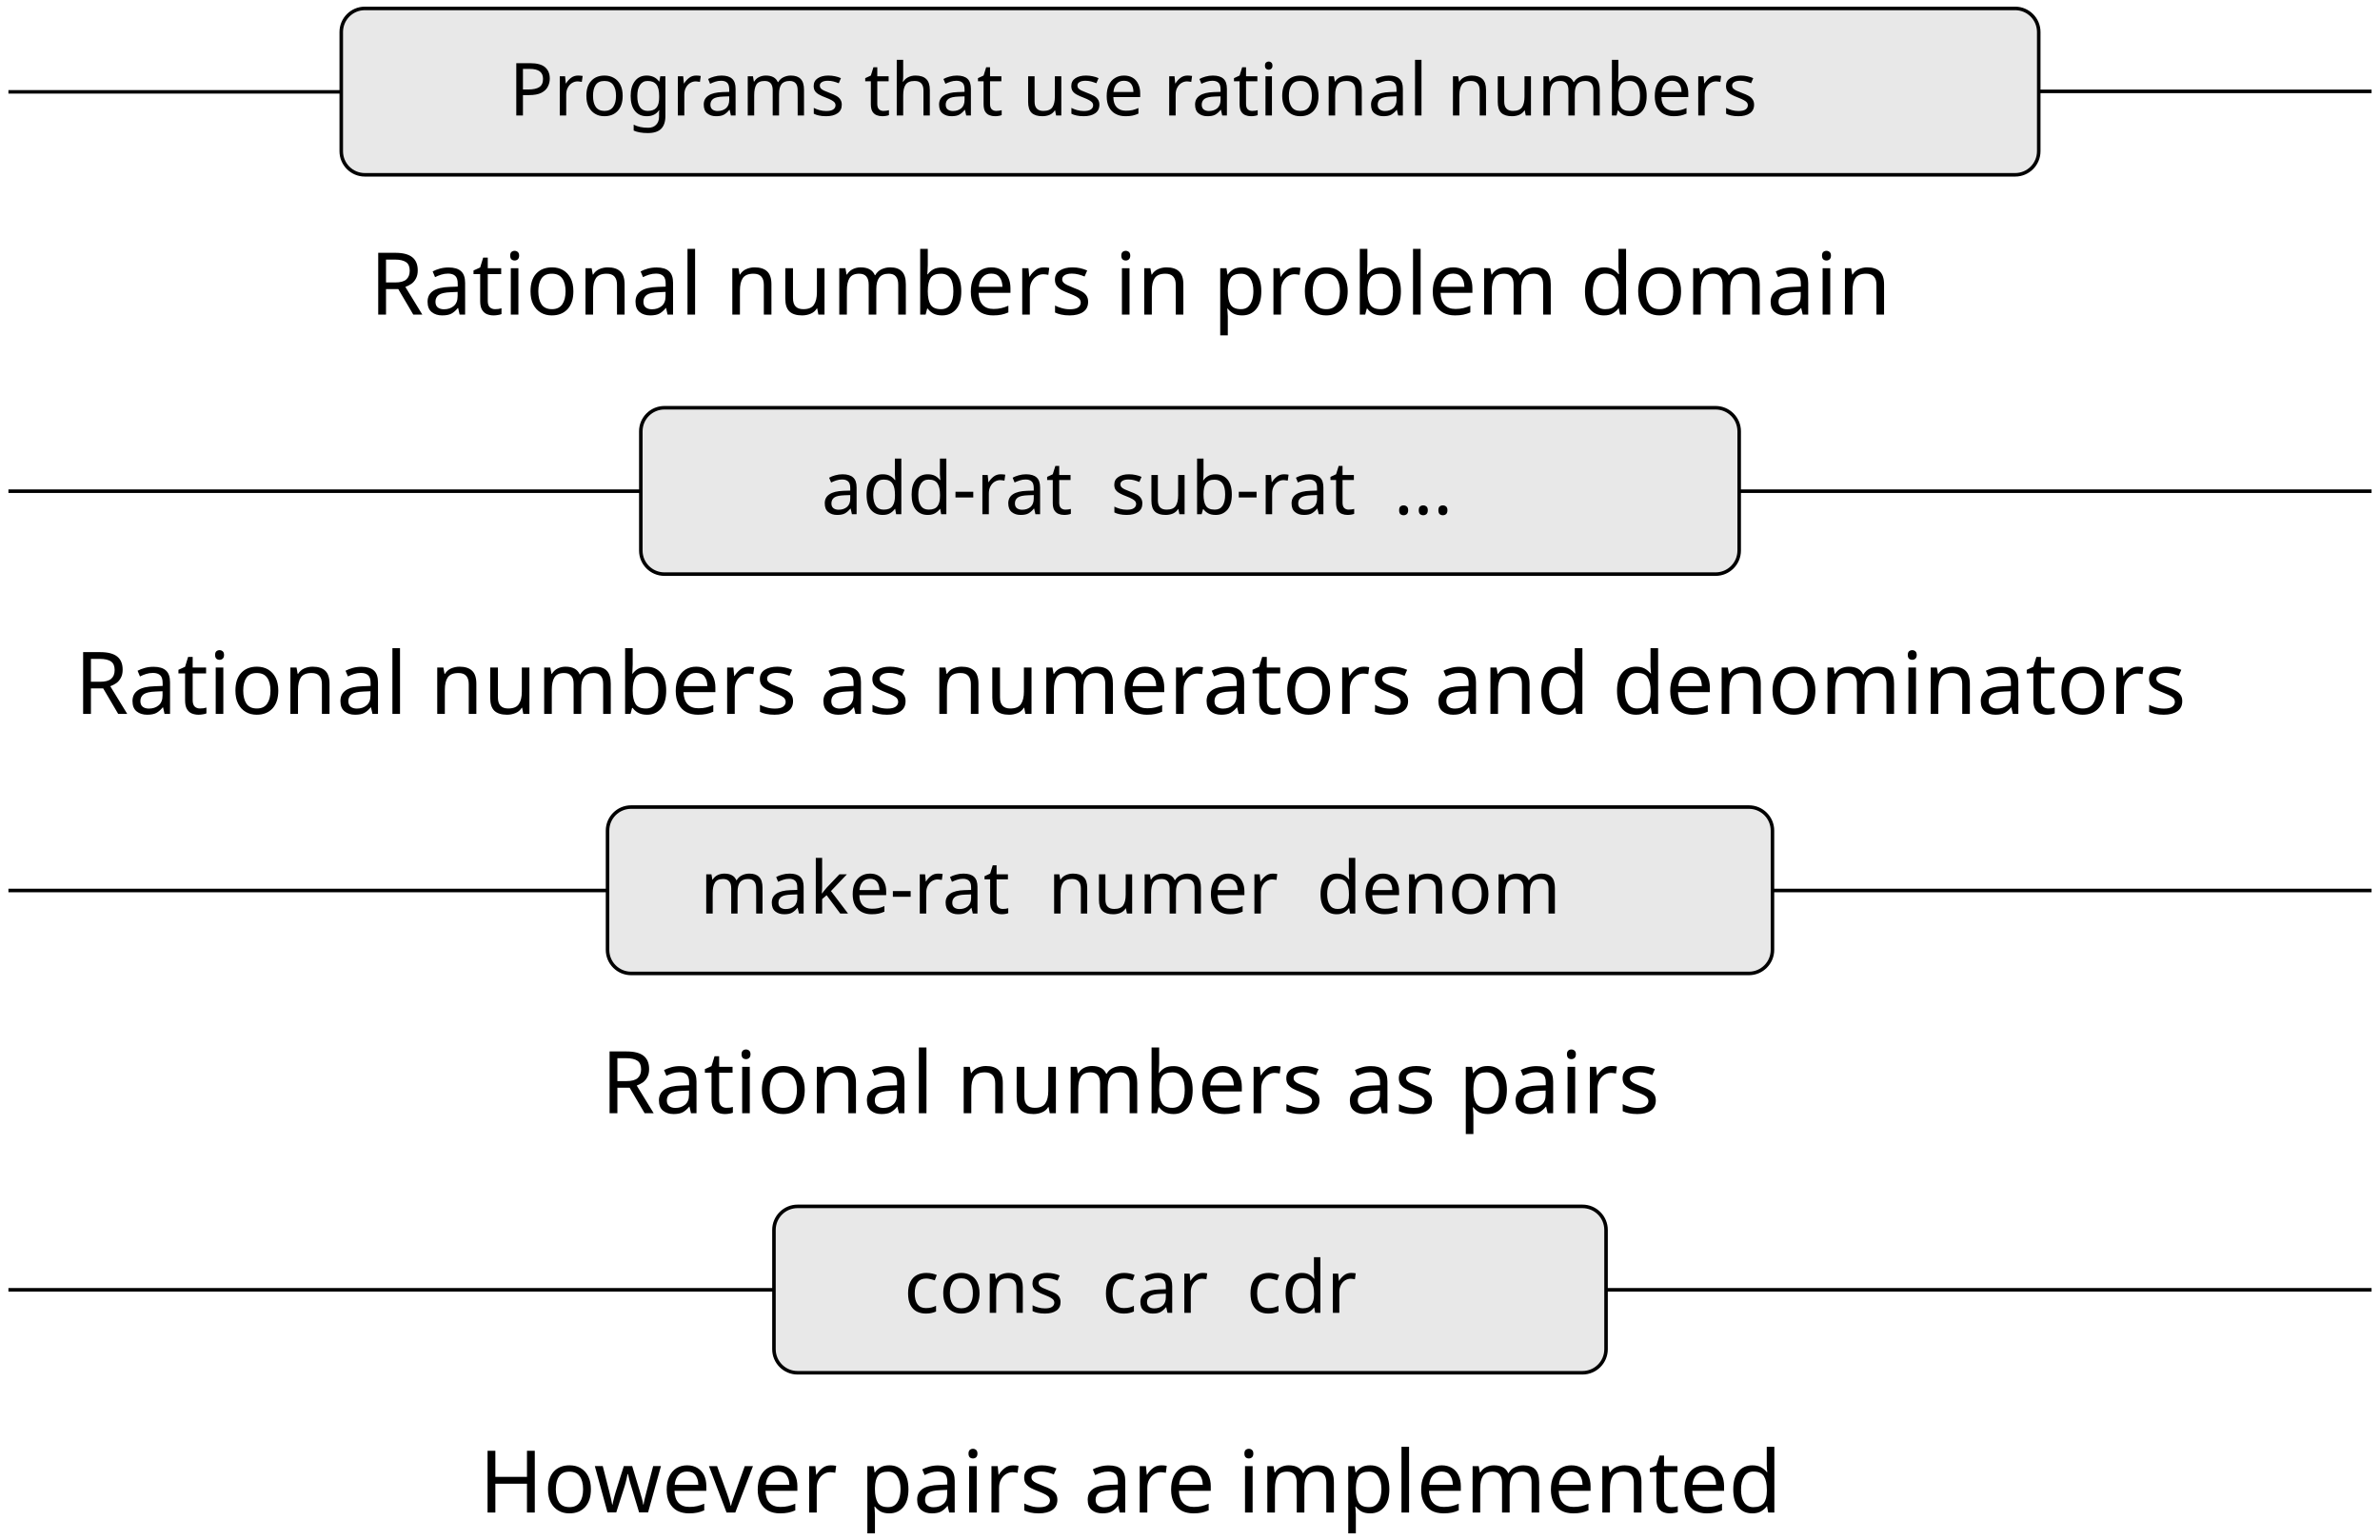
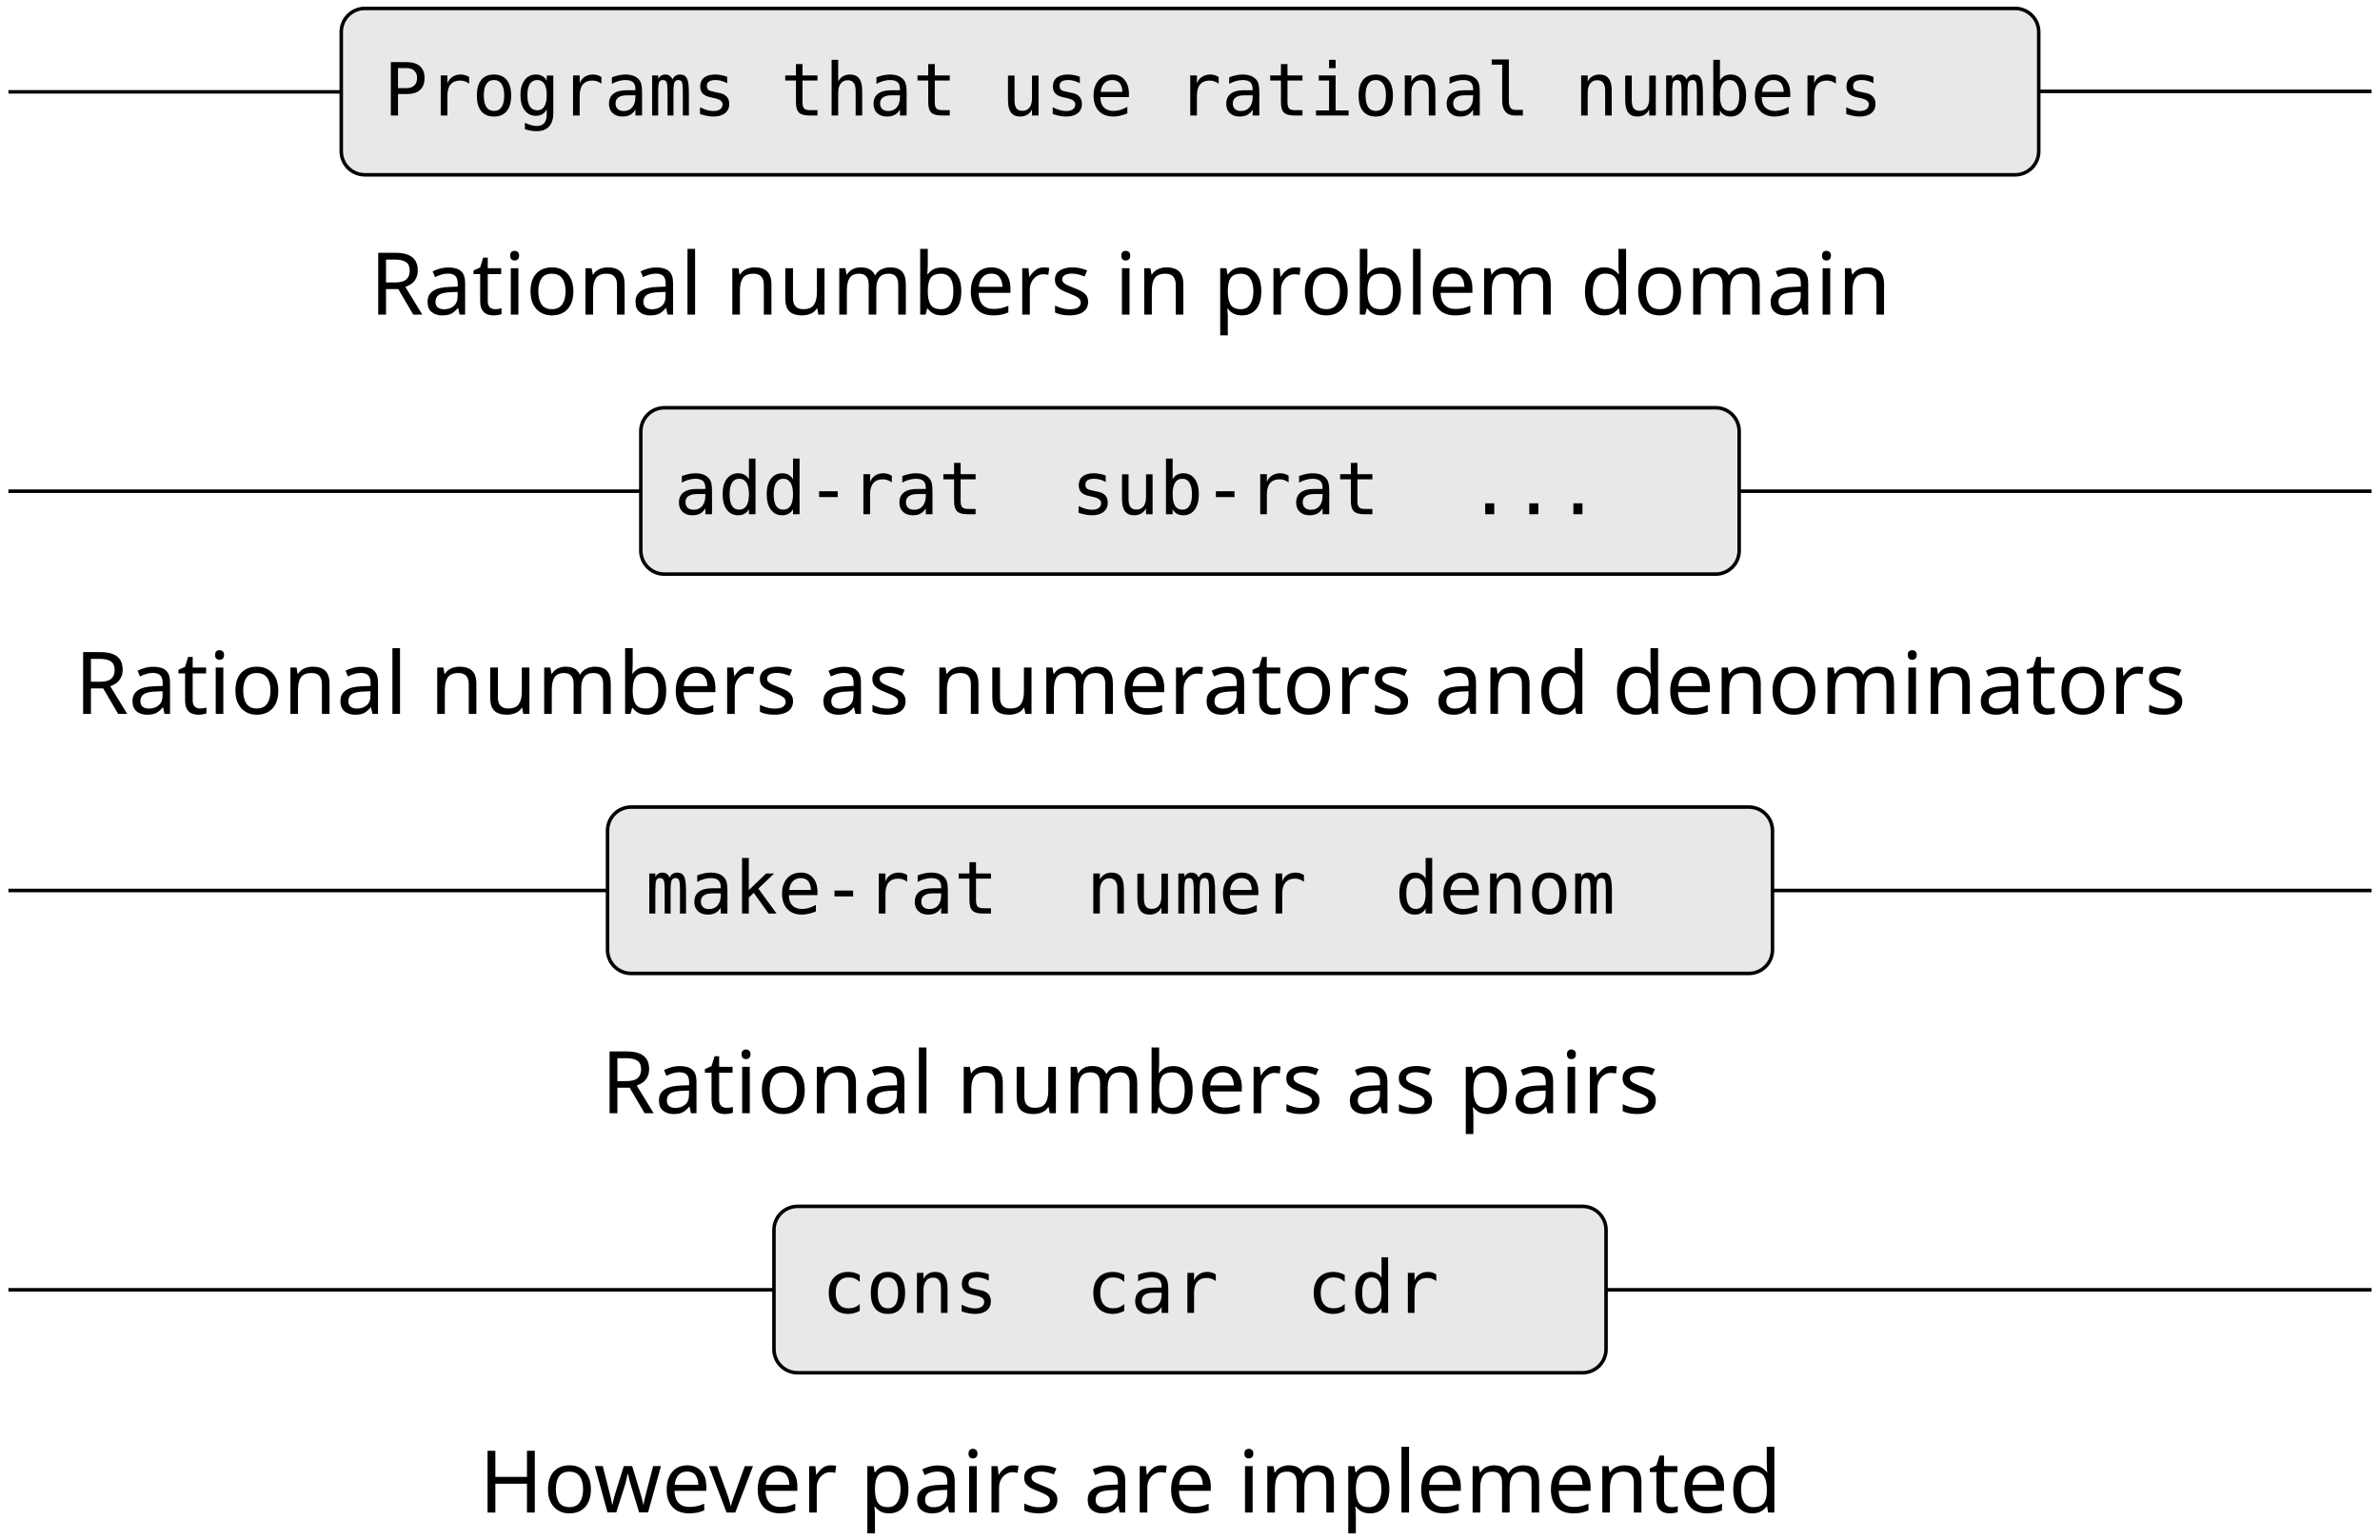
<svg xmlns="http://www.w3.org/2000/svg" width="357.531" height="231.321" id="svg4113" version="1.1" style="display:inline">
  <defs id="defs4115" />
  <g id="layer6" style="display:inline" transform="translate(-53.73425,-46.09643)">
    <rect style="fill:#e8e8e8;fill-opacity:1;stroke:#000000;stroke-width:0.531;stroke-linecap:round;stroke-linejoin:round;stroke-miterlimit:4;stroke-opacity:1;stroke-dasharray:none;stroke-dashoffset:0;display:inline" id="rect4103" width="255" height="25" x="105" y="47.362" rx="3.543" ry="3.543" />
    <rect style="fill:#e8e8e8;fill-opacity:1;stroke:#000000;stroke-width:0.531;stroke-linecap:round;stroke-linejoin:round;stroke-miterlimit:4;stroke-opacity:1;stroke-dasharray:none;stroke-dashoffset:0;display:inline" id="rect4103-6" width="165" height="25" x="150" y="107.362" rx="3.543" ry="3.543" />
    <rect style="fill:#e8e8e8;fill-opacity:1;stroke:#000000;stroke-width:0.531;stroke-linecap:round;stroke-linejoin:round;stroke-miterlimit:4;stroke-opacity:1;stroke-dasharray:none;stroke-dashoffset:0;display:inline" id="rect4103-5" width="175" height="25" x="145" y="167.362" rx="3.543" ry="3.543" />
    <rect style="fill:#e8e8e8;fill-opacity:1;stroke:#000000;stroke-width:0.531;stroke-linecap:round;stroke-linejoin:round;stroke-miterlimit:4;stroke-opacity:1;stroke-dasharray:none;stroke-dashoffset:0;display:inline" id="rect4103-69" width="125" height="25" x="170" y="227.362" rx="3.543" ry="3.543" />
  </g>
  <g id="layer3" style="display:inline" transform="translate(-53.73425,-46.09643)">
-     <text xml:space="preserve" style="font-size:13px;font-style:normal;font-variant:normal;font-weight:normal;font-stretch:normal;text-align:center;line-height:125%;letter-spacing:0px;word-spacing:0px;text-anchor:middle;fill:#000000;fill-opacity:1;stroke:none;font-family:Linux Biolinum O;-inkscape-font-specification:Linux Biolinum O" x="232.429" y="63.451" id="text6868">
-       <tspan id="tspan6870" x="232.429" y="63.451" style="font-size:11px;font-style:normal;font-variant:normal;font-weight:normal;font-stretch:normal;font-family:Inconsolata LGC;-inkscape-font-specification:Inconsolata LGC">Programs that use rational numbers</tspan>
+     <text xml:space="preserve" style="font-size:13px;font-style:normal;font-variant:normal;font-weight:normal;font-stretch:normal;text-align:center;line-height:125%;letter-spacing:0px;word-spacing:0px;text-anchor:middle;fill:#000000;fill-opacity:1;stroke:none;font-family:Libertinus Sans;-inkscape-font-specification:Libertinus Sans" x="232.429" y="63.451" id="text6868">
+       <tspan id="tspan6870" x="232.429" y="63.451" style="font-size:11px;font-style:normal;font-variant:normal;font-weight:normal;font-stretch:normal;font-family:Inconsolata;-inkscape-font-specification:Inconsolata">Programs that use rational numbers</tspan>
    </text>
-     <text xml:space="preserve" style="font-size:13px;font-style:normal;font-variant:normal;font-weight:normal;font-stretch:normal;text-align:center;line-height:125%;letter-spacing:0px;word-spacing:0px;text-anchor:middle;fill:#000000;fill-opacity:1;stroke:none;font-family:Linux Biolinum O;-inkscape-font-specification:Linux Biolinum O" x="232" y="93.362" id="text6872">
-       <tspan id="tspan6874" x="232" y="93.362" style="font-size:13px;font-style:normal;font-variant:normal;font-weight:normal;font-stretch:normal;font-family:Linux Biolinum O;-inkscape-font-specification:Linux Biolinum O">Rational numbers in problem domain</tspan>
+     <text xml:space="preserve" style="font-size:13px;font-style:normal;font-variant:normal;font-weight:normal;font-stretch:normal;text-align:center;line-height:125%;letter-spacing:0px;word-spacing:0px;text-anchor:middle;fill:#000000;fill-opacity:1;stroke:none;font-family:Libertinus Sans;-inkscape-font-specification:Libertinus Sans" x="232" y="93.362" id="text6872">
+       <tspan id="tspan6874" x="232" y="93.362" style="font-size:13px;font-style:normal;font-variant:normal;font-weight:normal;font-stretch:normal;font-family:Libertinus Sans;-inkscape-font-specification:Libertinus Sans">Rational numbers in problem domain</tspan>
    </text>
-     <text xml:space="preserve" style="font-size:13px;font-style:normal;font-variant:normal;font-weight:normal;font-stretch:normal;text-align:center;line-height:125%;letter-spacing:0px;word-spacing:0px;text-anchor:middle;fill:#000000;fill-opacity:1;stroke:none;font-family:Linux Biolinum O;-inkscape-font-specification:Linux Biolinum O" x="233" y="123.362" id="text6876">
-       <tspan id="tspan6878" x="233" y="123.362" style="font-size:11px;font-style:normal;font-variant:normal;font-weight:normal;font-stretch:normal;font-family:Inconsolata LGC;-inkscape-font-specification:Inconsolata LGC">add-rat  sub-rat  ...</tspan>
+     <text xml:space="preserve" style="font-size:13px;font-style:normal;font-variant:normal;font-weight:normal;font-stretch:normal;text-align:center;line-height:125%;letter-spacing:0px;word-spacing:0px;text-anchor:middle;fill:#000000;fill-opacity:1;stroke:none;font-family:Libertinus Sans;-inkscape-font-specification:Libertinus Sans" x="233" y="123.362" id="text6876">
+       <tspan id="tspan6878" x="233" y="123.362" style="font-size:11px;font-style:normal;font-variant:normal;font-weight:normal;font-stretch:normal;font-family:Inconsolata;-inkscape-font-specification:Inconsolata">add-rat  sub-rat  ...</tspan>
    </text>
-     <text xml:space="preserve" style="font-size:13px;font-style:normal;font-variant:normal;font-weight:normal;font-stretch:normal;text-align:center;line-height:125%;letter-spacing:0px;word-spacing:0px;text-anchor:middle;fill:#000000;fill-opacity:1;stroke:none;font-family:Linux Biolinum O;-inkscape-font-specification:Linux Biolinum O" x="232" y="153.362" id="text6880">
-       <tspan id="tspan6882" x="232" y="153.362" style="font-size:13px;font-style:normal;font-variant:normal;font-weight:normal;font-stretch:normal;font-family:Linux Biolinum O;-inkscape-font-specification:Linux Biolinum O">Rational numbers as numerators and denominators</tspan>
+     <text xml:space="preserve" style="font-size:13px;font-style:normal;font-variant:normal;font-weight:normal;font-stretch:normal;text-align:center;line-height:125%;letter-spacing:0px;word-spacing:0px;text-anchor:middle;fill:#000000;fill-opacity:1;stroke:none;font-family:Libertinus Sans;-inkscape-font-specification:Libertinus Sans" x="232" y="153.362" id="text6880">
+       <tspan id="tspan6882" x="232" y="153.362" style="font-size:13px;font-style:normal;font-variant:normal;font-weight:normal;font-stretch:normal;font-family:Libertinus Sans;-inkscape-font-specification:Libertinus Sans">Rational numbers as numerators and denominators</tspan>
    </text>
-     <text xml:space="preserve" style="font-size:13px;font-style:normal;font-variant:normal;font-weight:normal;font-stretch:normal;text-align:center;line-height:125%;letter-spacing:0px;word-spacing:0px;text-anchor:middle;fill:#000000;fill-opacity:1;stroke:none;font-family:Linux Biolinum O;-inkscape-font-specification:Linux Biolinum O" x="232" y="183.362" id="text6884">
-       <tspan id="tspan6886" x="232" y="183.362" style="font-size:11px;font-style:normal;font-variant:normal;font-weight:normal;font-stretch:normal;font-family:Inconsolata LGC;-inkscape-font-specification:Inconsolata LGC">make-rat  numer  denom</tspan>
+     <text xml:space="preserve" style="font-size:13px;font-style:normal;font-variant:normal;font-weight:normal;font-stretch:normal;text-align:center;line-height:125%;letter-spacing:0px;word-spacing:0px;text-anchor:middle;fill:#000000;fill-opacity:1;stroke:none;font-family:Libertinus Sans;-inkscape-font-specification:Libertinus Sans" x="232" y="183.362" id="text6884">
+       <tspan id="tspan6886" x="232" y="183.362" style="font-size:11px;font-style:normal;font-variant:normal;font-weight:normal;font-stretch:normal;font-family:Inconsolata;-inkscape-font-specification:Inconsolata">make-rat  numer  denom</tspan>
    </text>
-     <text xml:space="preserve" style="font-size:13px;font-style:normal;font-variant:normal;font-weight:normal;font-stretch:normal;text-align:center;line-height:125%;letter-spacing:0px;word-spacing:0px;text-anchor:middle;fill:#000000;fill-opacity:1;stroke:none;font-family:Linux Biolinum O;-inkscape-font-specification:Linux Biolinum O" x="232" y="213.362" id="text6888">
-       <tspan id="tspan6890" x="232" y="213.362" style="font-size:13px;font-style:normal;font-variant:normal;font-weight:normal;font-stretch:normal;font-family:Linux Biolinum O;-inkscape-font-specification:Linux Biolinum O">Rational numbers as pairs</tspan>
+     <text xml:space="preserve" style="font-size:13px;font-style:normal;font-variant:normal;font-weight:normal;font-stretch:normal;text-align:center;line-height:125%;letter-spacing:0px;word-spacing:0px;text-anchor:middle;fill:#000000;fill-opacity:1;stroke:none;font-family:Libertinus Sans;-inkscape-font-specification:Libertinus Sans" x="232" y="213.362" id="text6888">
+       <tspan id="tspan6890" x="232" y="213.362" style="font-size:13px;font-style:normal;font-variant:normal;font-weight:normal;font-stretch:normal;font-family:Libertinus Sans;-inkscape-font-specification:Libertinus Sans">Rational numbers as pairs</tspan>
    </text>
-     <text xml:space="preserve" style="font-size:13px;font-style:normal;font-variant:normal;font-weight:normal;font-stretch:normal;text-align:center;line-height:125%;letter-spacing:0px;word-spacing:0px;text-anchor:middle;fill:#000000;fill-opacity:1;stroke:none;font-family:Linux Biolinum O;-inkscape-font-specification:Linux Biolinum O" x="232" y="243.362" id="text6892">
-       <tspan id="tspan6894" x="232" y="243.362" style="font-size:11px;font-style:normal;font-variant:normal;font-weight:normal;font-stretch:normal;font-family:Inconsolata LGC;-inkscape-font-specification:Inconsolata LGC">cons  car  cdr</tspan>
+     <text xml:space="preserve" style="font-size:13px;font-style:normal;font-variant:normal;font-weight:normal;font-stretch:normal;text-align:center;line-height:125%;letter-spacing:0px;word-spacing:0px;text-anchor:middle;fill:#000000;fill-opacity:1;stroke:none;font-family:Libertinus Sans;-inkscape-font-specification:Libertinus Sans" x="232" y="243.362" id="text6892">
+       <tspan id="tspan6894" x="232" y="243.362" style="font-size:11px;font-style:normal;font-variant:normal;font-weight:normal;font-stretch:normal;font-family:Inconsolata;-inkscape-font-specification:Inconsolata">cons  car  cdr</tspan>
    </text>
-     <text xml:space="preserve" style="font-size:13px;font-style:normal;font-variant:normal;font-weight:normal;font-stretch:normal;text-align:center;line-height:125%;letter-spacing:0px;word-spacing:0px;text-anchor:middle;fill:#000000;fill-opacity:1;stroke:none;font-family:Linux Biolinum O;-inkscape-font-specification:Linux Biolinum O" x="232" y="273.362" id="text6896">
-       <tspan id="tspan6898" x="232" y="273.362" style="font-size:13px;font-style:normal;font-variant:normal;font-weight:normal;font-stretch:normal;font-family:Linux Biolinum O;-inkscape-font-specification:Linux Biolinum O">However pairs are implemented</tspan>
+     <text xml:space="preserve" style="font-size:13px;font-style:normal;font-variant:normal;font-weight:normal;font-stretch:normal;text-align:center;line-height:125%;letter-spacing:0px;word-spacing:0px;text-anchor:middle;fill:#000000;fill-opacity:1;stroke:none;font-family:Libertinus Sans;-inkscape-font-specification:Libertinus Sans" x="232" y="273.362" id="text6896">
+       <tspan id="tspan6898" x="232" y="273.362" style="font-size:13px;font-style:normal;font-variant:normal;font-weight:normal;font-stretch:normal;font-family:Libertinus Sans;-inkscape-font-specification:Libertinus Sans">However pairs are implemented</tspan>
    </text>
  </g>
  <g id="layer5" style="display:inline" transform="translate(-53.73425,-46.09643)">
    <path style="fill:none;stroke:#000000;stroke-width:0.531;stroke-linecap:butt;stroke-linejoin:round;stroke-miterlimit:4;stroke-opacity:1;stroke-dasharray:none" d="m 360,59.824 50,0" id="path4105" />
    <path style="fill:none;stroke:#000000;stroke-width:0.531;stroke-linecap:butt;stroke-linejoin:round;stroke-miterlimit:4;stroke-opacity:1;stroke-dasharray:none;display:inline" d="m 55,59.898 50,0" id="path4105-9" />
    <path style="fill:none;stroke:#000000;stroke-width:0.531;stroke-linecap:butt;stroke-linejoin:round;stroke-miterlimit:4;stroke-opacity:1;stroke-dasharray:none;display:inline" d="m 315,119.898 95,0" id="path4105-0" />
    <path style="fill:none;stroke:#000000;stroke-width:0.531;stroke-linecap:butt;stroke-linejoin:round;stroke-miterlimit:4;stroke-opacity:1;stroke-dasharray:none;display:inline" d="m 55,119.898 95,0" id="path4105-9-9" />
    <path style="fill:none;stroke:#000000;stroke-width:0.531;stroke-linecap:butt;stroke-linejoin:round;stroke-miterlimit:4;stroke-opacity:1;stroke-dasharray:none;display:inline" d="m 320,179.898 90,0" id="path4105-3" />
    <path style="fill:none;stroke:#000000;stroke-width:0.531;stroke-linecap:butt;stroke-linejoin:round;stroke-miterlimit:4;stroke-opacity:1;stroke-dasharray:none;display:inline" d="m 55,179.898 90,0" id="path4105-9-7" />
    <path style="fill:none;stroke:#000000;stroke-width:0.531;stroke-linecap:butt;stroke-linejoin:round;stroke-miterlimit:4;stroke-opacity:1;stroke-dasharray:none;display:inline" d="m 295,239.898 115,0" id="path4105-7" />
    <path style="fill:none;stroke:#000000;stroke-width:0.531;stroke-linecap:butt;stroke-linejoin:round;stroke-miterlimit:4;stroke-opacity:1;stroke-dasharray:none;display:inline" d="m 55,239.898 115,0" id="path4105-9-2" />
  </g>
</svg>
